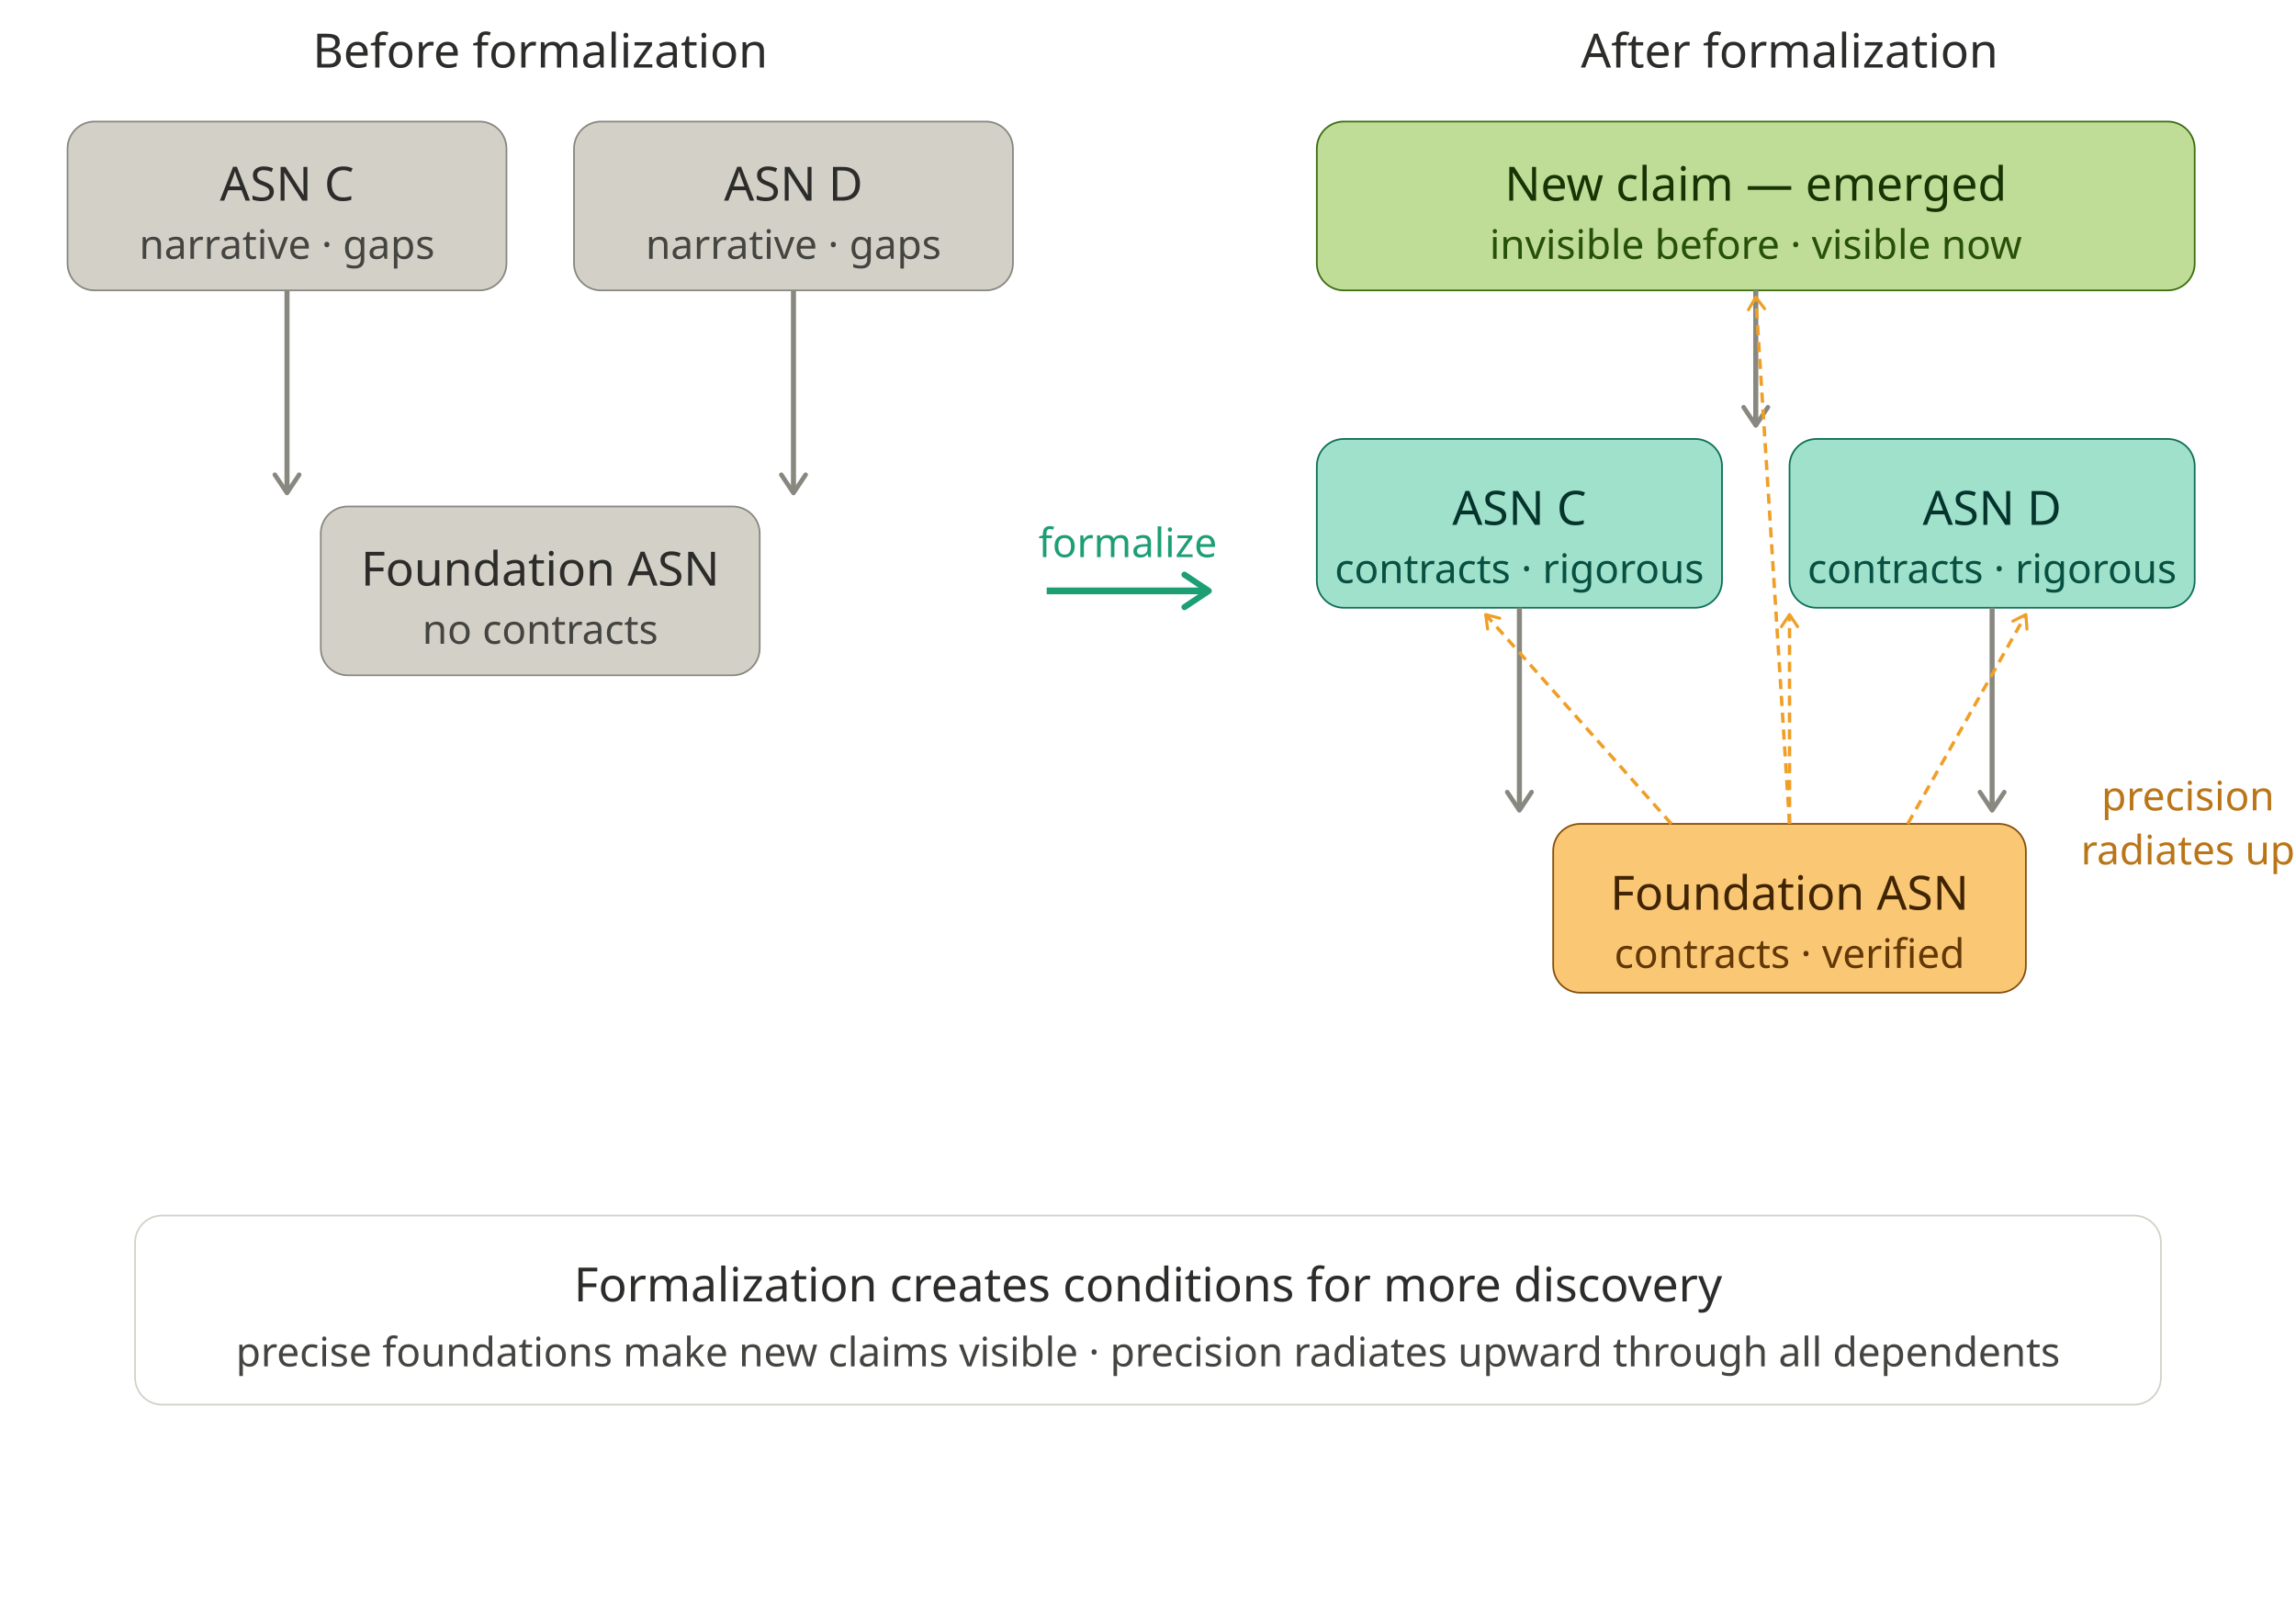
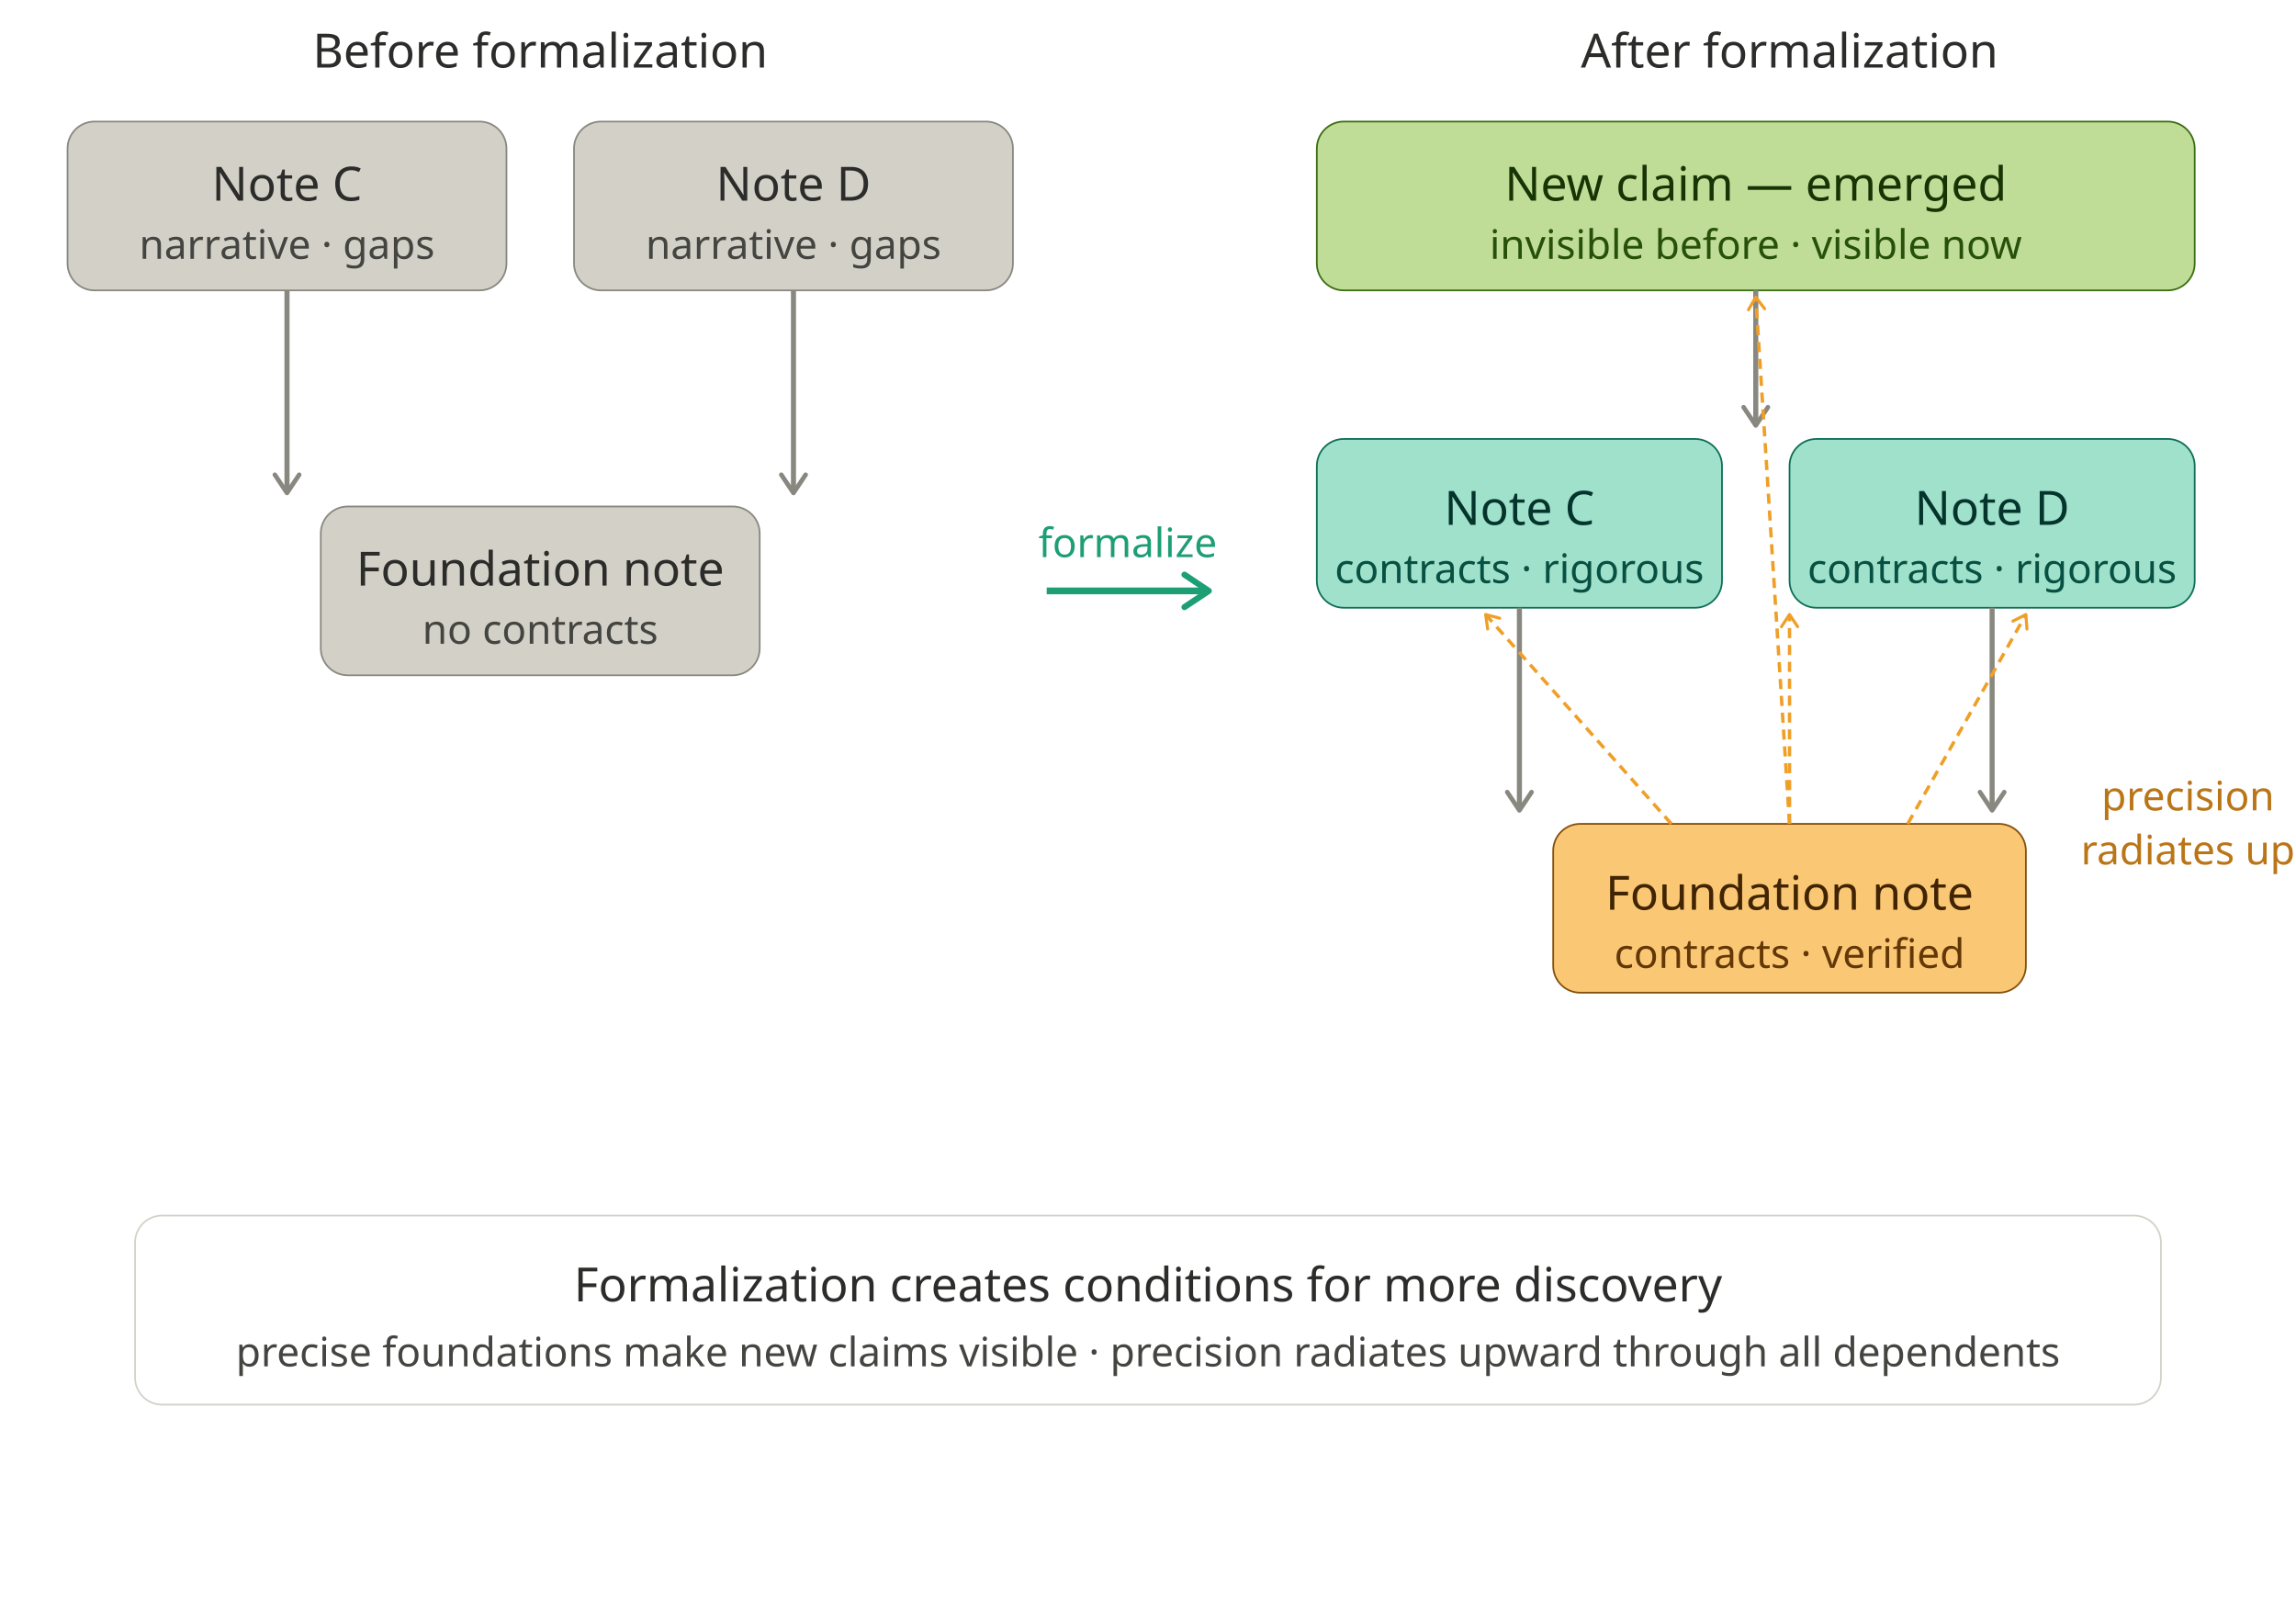
<svg xmlns="http://www.w3.org/2000/svg" width="100%" viewBox="0 0 680 480">
  <defs>
    <marker id="arrow" viewBox="0 0 10 10" refX="8" refY="5" markerWidth="6" markerHeight="6" orient="auto-start-reverse">
      <path d="M2 1L8 5L2 9" fill="none" stroke="#888780" stroke-width="1.5" stroke-linecap="round" stroke-linejoin="round" />
    </marker>
    <marker id="arrow-green" viewBox="0 0 10 10" refX="8" refY="5" markerWidth="6" markerHeight="6" orient="auto-start-reverse">
      <path d="M2 1L8 5L2 9" fill="none" stroke="#1D9E75" stroke-width="1.5" stroke-linecap="round" stroke-linejoin="round" />
    </marker>
    <marker id="arrow-amber" viewBox="0 0 10 10" refX="8" refY="5" markerWidth="6" markerHeight="6" orient="auto-start-reverse">
      <path d="M2 1L8 5L2 9" fill="none" stroke="#EF9F27" stroke-width="1.5" stroke-linecap="round" stroke-linejoin="round" />
    </marker>
  </defs>
  <text font-family="sans-serif" font-size="14" font-weight="500" fill="#2C2C2A" x="160" y="20" text-anchor="middle">Before formalization</text>
  <rect x="20" y="36" width="130" height="50" rx="8" fill="#D3D1C7" stroke="#888780" stroke-width="0.5" />
-   <text font-family="sans-serif" font-size="14" font-weight="500" fill="#2C2C2A" x="85" y="54" text-anchor="middle" dominant-baseline="central">ASN C</text>
+   <text font-family="sans-serif" font-size="14" font-weight="500" fill="#2C2C2A" x="85" y="54" text-anchor="middle" dominant-baseline="central">Note C</text>
  <text font-family="sans-serif" font-size="12" fill="#444441" x="85" y="72" text-anchor="middle" dominant-baseline="central">narrative · gaps</text>
  <rect x="170" y="36" width="130" height="50" rx="8" fill="#D3D1C7" stroke="#888780" stroke-width="0.5" />
-   <text font-family="sans-serif" font-size="14" font-weight="500" fill="#2C2C2A" x="235" y="54" text-anchor="middle" dominant-baseline="central">ASN D</text>
+   <text font-family="sans-serif" font-size="14" font-weight="500" fill="#2C2C2A" x="235" y="54" text-anchor="middle" dominant-baseline="central">Note D</text>
  <text font-family="sans-serif" font-size="12" fill="#444441" x="235" y="72" text-anchor="middle" dominant-baseline="central">narrative · gaps</text>
  <line x1="85" y1="86" x2="85" y2="146" stroke="#888780" stroke-width="1.5" marker-end="url(#arrow)" />
  <line x1="235" y1="86" x2="235" y2="146" stroke="#888780" stroke-width="1.5" marker-end="url(#arrow)" />
  <rect x="95" y="150" width="130" height="50" rx="8" fill="#D3D1C7" stroke="#888780" stroke-width="0.5" />
-   <text font-family="sans-serif" font-size="14" font-weight="500" fill="#2C2C2A" x="160" y="168" text-anchor="middle" dominant-baseline="central">Foundation ASN</text>
+   <text font-family="sans-serif" font-size="14" font-weight="500" fill="#2C2C2A" x="160" y="168" text-anchor="middle" dominant-baseline="central">Foundation note</text>
  <text font-family="sans-serif" font-size="12" fill="#444441" x="160" y="186" text-anchor="middle" dominant-baseline="central">no contracts</text>
  <line x1="310" y1="175" x2="358" y2="175" stroke="#1D9E75" stroke-width="2" marker-end="url(#arrow-green)" />
  <text font-family="sans-serif" font-size="12" fill="#1D9E75" x="334" y="165" text-anchor="middle">formalize</text>
  <text font-family="sans-serif" font-size="14" font-weight="500" fill="#2C2C2A" x="530" y="20" text-anchor="middle">After formalization</text>
  <rect x="390" y="36" width="260" height="50" rx="8" fill="#C0DD97" stroke="#3B6D11" stroke-width="0.5" />
  <text font-family="sans-serif" font-size="14" font-weight="500" fill="#173404" x="520" y="54" text-anchor="middle" dominant-baseline="central">New claim — emerged</text>
  <text font-family="sans-serif" font-size="12" fill="#27500A" x="520" y="72" text-anchor="middle" dominant-baseline="central">invisible before · visible now</text>
  <line x1="520" y1="86" x2="520" y2="126" stroke="#888780" stroke-width="1.5" marker-end="url(#arrow)" />
  <rect x="390" y="130" width="120" height="50" rx="8" fill="#9FE1CB" stroke="#0F6E56" stroke-width="0.5" />
-   <text font-family="sans-serif" font-size="14" font-weight="500" fill="#04342C" x="450" y="150" text-anchor="middle" dominant-baseline="central">ASN C</text>
+   <text font-family="sans-serif" font-size="14" font-weight="500" fill="#04342C" x="450" y="150" text-anchor="middle" dominant-baseline="central">Note C</text>
  <text font-family="sans-serif" font-size="12" fill="#085041" x="450" y="168" text-anchor="middle" dominant-baseline="central">contracts · rigorous</text>
  <rect x="530" y="130" width="120" height="50" rx="8" fill="#9FE1CB" stroke="#0F6E56" stroke-width="0.5" />
-   <text font-family="sans-serif" font-size="14" font-weight="500" fill="#04342C" x="590" y="150" text-anchor="middle" dominant-baseline="central">ASN D</text>
+   <text font-family="sans-serif" font-size="14" font-weight="500" fill="#04342C" x="590" y="150" text-anchor="middle" dominant-baseline="central">Note D</text>
  <text font-family="sans-serif" font-size="12" fill="#085041" x="590" y="168" text-anchor="middle" dominant-baseline="central">contracts · rigorous</text>
  <line x1="450" y1="180" x2="450" y2="240" stroke="#888780" stroke-width="1.5" marker-end="url(#arrow)" />
  <line x1="590" y1="180" x2="590" y2="240" stroke="#888780" stroke-width="1.5" marker-end="url(#arrow)" />
  <rect x="460" y="244" width="140" height="50" rx="8" fill="#FAC775" stroke="#854F0B" stroke-width="0.5" />
-   <text font-family="sans-serif" font-size="14" font-weight="500" fill="#412402" x="530" y="264" text-anchor="middle" dominant-baseline="central">Foundation ASN</text>
+   <text font-family="sans-serif" font-size="14" font-weight="500" fill="#412402" x="530" y="264" text-anchor="middle" dominant-baseline="central">Foundation note</text>
  <text font-family="sans-serif" font-size="12" fill="#633806" x="530" y="282" text-anchor="middle" dominant-baseline="central">contracts · verified</text>
  <line x1="495" y1="244" x2="440" y2="182" stroke="#EF9F27" stroke-width="1" stroke-dasharray="3 2" marker-end="url(#arrow-amber)" />
  <line x1="530" y1="244" x2="530" y2="182" stroke="#EF9F27" stroke-width="1" stroke-dasharray="3 2" marker-end="url(#arrow-amber)" />
  <line x1="565" y1="244" x2="600" y2="182" stroke="#EF9F27" stroke-width="1" stroke-dasharray="3 2" marker-end="url(#arrow-amber)" />
  <line x1="530" y1="244" x2="520" y2="88" stroke="#EF9F27" stroke-width="1" stroke-dasharray="3 2" marker-end="url(#arrow-amber)" />
  <text font-family="sans-serif" font-size="12" fill="#BA7517" x="648" y="240" text-anchor="middle">precision</text>
  <text font-family="sans-serif" font-size="12" fill="#BA7517" x="648" y="256" text-anchor="middle">radiates up</text>
  <rect x="40" y="360" width="600" height="56" rx="8" fill="none" stroke="#D3D1C7" stroke-width="0.5" />
  <text font-family="sans-serif" font-size="14" font-weight="500" fill="#2C2C2A" x="340" y="380" text-anchor="middle" dominant-baseline="central">Formalization creates conditions for more discovery</text>
  <text font-family="sans-serif" font-size="12" fill="#444441" x="340" y="400" text-anchor="middle" dominant-baseline="central">precise foundations make new claims visible · precision radiates upward through all dependents</text>
</svg>
